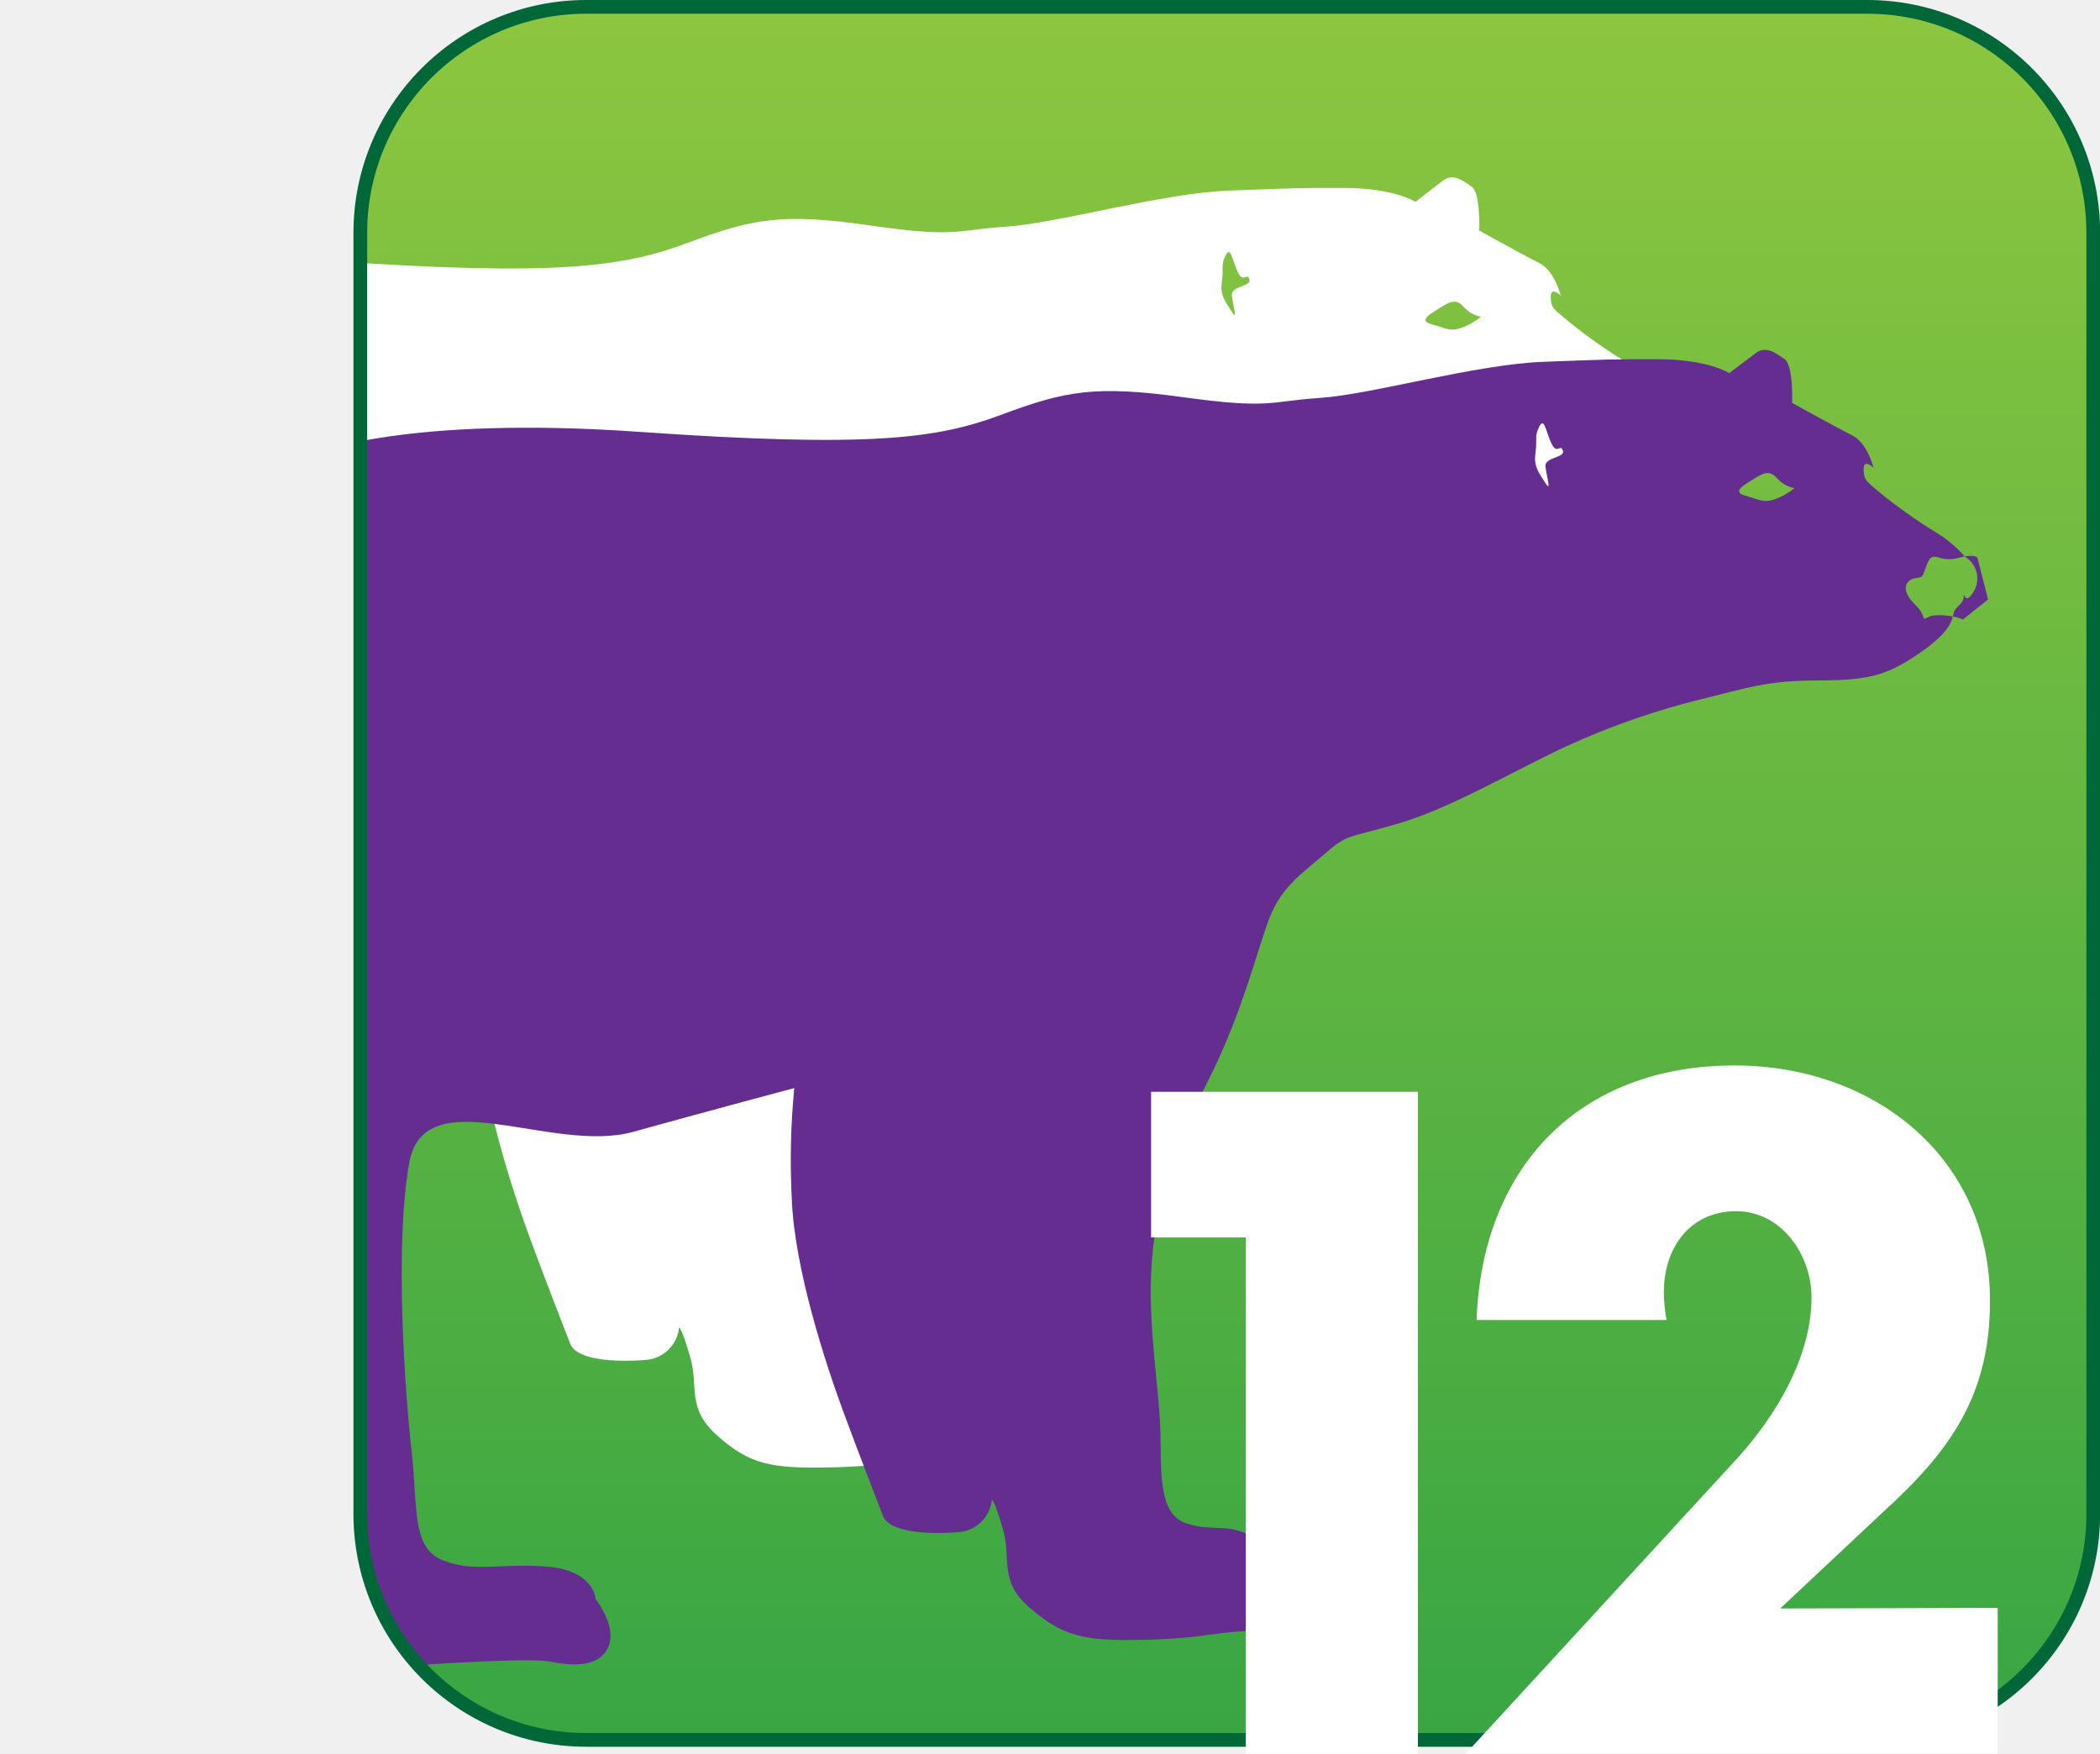
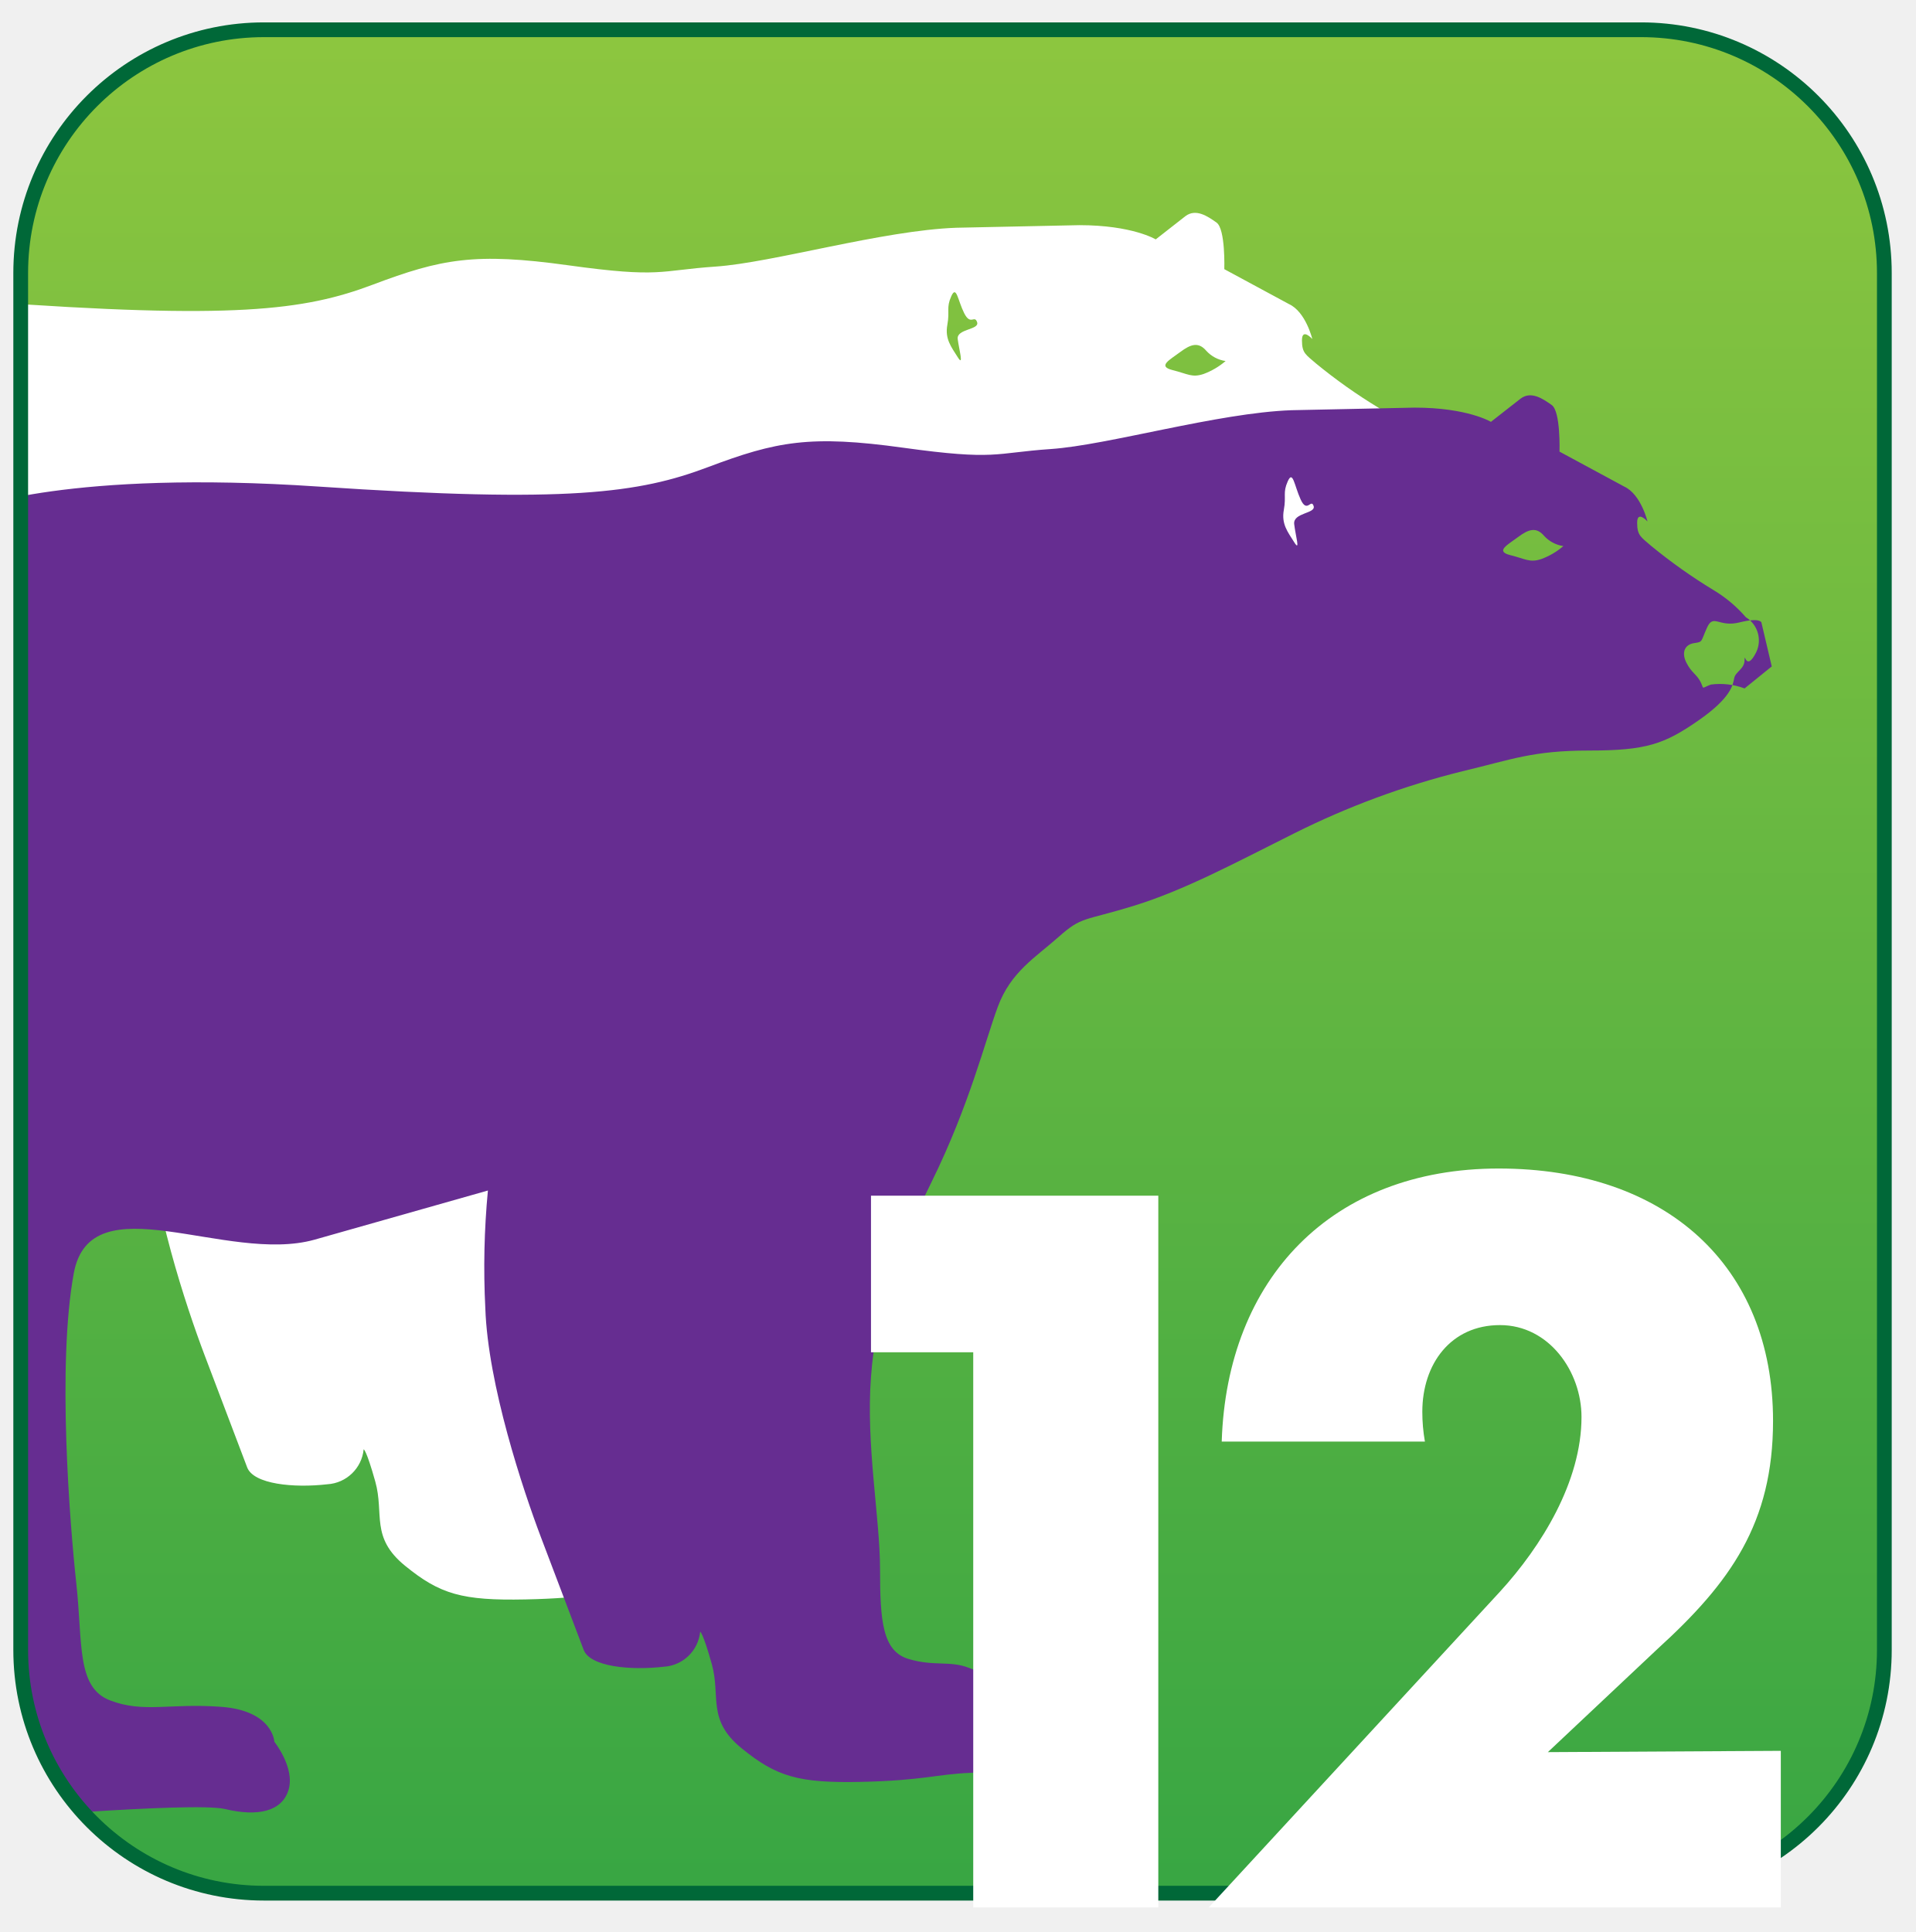
- <svg xmlns="http://www.w3.org/2000/svg" viewBox="0 0 174.5 145.71">
+ <svg xmlns="http://www.w3.org/2000/svg" viewBox="0 0 148 149.3">
  <defs>
-     <style>.cls-1,.cls-6{fill:none;}.cls-2{fill:url(#linear-gradient);}.cls-3{clip-path:url(#clip-path);}.cls-4,.cls-7{fill:#fff;}.cls-4,.cls-5{fill-rule:evenodd;}.cls-5{fill:#662d91;}.cls-6{stroke:#006838;stroke-miterlimit:10;stroke-width:1.14px;}</style>
-     <linearGradient id="linear-gradient" x1="101.94" y1="144.57" x2="101.94" y2="0.57" gradientUnits="userSpaceOnUse">
+     <style>.a,.f{fill:none;}.b{fill:url(#a);}.c{clip-path:url(#b);}.d,.g{fill:#fff;}.d,.e{fill-rule:evenodd;}.e{fill:#662d91;}.f{stroke:#006838;stroke-miterlimit:10;stroke-width:1.14px;}</style>
+     <linearGradient id="a" x1="73.6" y1="146.26" x2="73.6" y2="2.26" gradientUnits="userSpaceOnUse">
      <stop offset="0" stop-color="#38a643" />
      <stop offset="1" stop-color="#8dc63f" />
    </linearGradient>
-     <clipPath id="clip-path">
-       <rect class="cls-1" x="29.94" y="0.57" width="144" height="144" rx="18.78" ry="18.78" />
+     <clipPath id="b">
+       <rect class="a" x="1.6" y="2.3" width="144" height="144" rx="18.8" ry="18.8" />
    </clipPath>
  </defs>
-   <g id="Layer_2" data-name="Layer 2">
-     <g id="Layer_1-2" data-name="Layer 1">
-       <g id="_12" data-name="12">
-         <rect class="cls-2" x="29.94" y="0.57" width="144" height="144" rx="18.78" ry="18.78" />
-         <g class="cls-3">
-           <path class="cls-4" d="M0,124.73s17.25-1.45,19.74-.93,4.36.21,4.89-1.45-1.14-3.74-1.14-3.74-.11-2.39-4.05-2.7-6,.52-8.63-.52-2.08-4.36-2.6-9S6.75,89.4,8,82.34s11.85-.73,18.61-2.6S40,76.1,40,76.1a62.41,62.41,0,0,0-.21,9.15c.21,5.92,2.91,14,4.26,17.67s2.81,7.38,3.33,8.73S51,113.2,53.62,113a3,3,0,0,0,2.81-2.7s.21,0,.93,2.49S57,117,59.65,119.33s4.37,2.7,9.25,2.6,5.92-.62,8.52-.72,2.08-2.08,3.53-2.39,1.46-1.25,1.87-1.25.52-1,1.56-.93-1.56-1.77-1.56-1.77a4.8,4.8,0,0,0-2.18-1.14c-1.66-.52-1.77-.1-3.33-.73s-2.7-.1-4.67-.73-2.19-2.91-2.19-6.86-1.14-9.56-.73-14.86,1.76-9.25,4.68-15.07S78.46,64.67,79.5,62s2.91-3.85,4.68-5.41,1.87-1.24,5.82-2.39,7.8-3.33,12.37-5.61a62.93,62.93,0,0,1,13-4.78c3.85-.93,5.4-1.56,9.77-1.56s5.82-.52,8.42-2.29,2.7-2.8,2.81-3.32.83-.73.83-1.35.1,1,.93-.62a2.1,2.1,0,0,0-.83-2.7,10.29,10.29,0,0,0-2.49-2.08A41.54,41.54,0,0,1,130,26.43c-.83-.73-1.14-.83-1.14-1.76s.83-.11.83-.11-.52-2.08-1.77-2.7-5-2.7-5-2.7.11-3.12-.62-3.64-1.56-1.15-2.39-.52-2.29,1.77-2.29,1.77-1.77-1.15-5.92-1.15-3.74,0-9.46.21-14.23,2.7-18.6,3-4.16.94-11.43-.11-9.77-.52-15.07,1.46S46.35,23,27,21.65.21,23.41.21,23.41ZM103.82,23.21c.21.62-1.56.52-1.46,1.35s.52,2.18,0,1.35-1-1.35-.83-2.5-.11-1.35.31-2.18.52.31,1,1.35S103.62,22.58,103.82,23.21Zm17.56,4.05c-.93.31-1.24,0-2.39-.31s-.21-.83.63-1.35,1.35-.83,2-.11a2.52,2.52,0,0,0,1.45.83A5.59,5.59,0,0,1,121.38,27.26Zm17.77,8.31-2.08,1.66a5.42,5.42,0,0,0-2.6-.31c-.83.31-.52.41-.83-.21s-.73-.72-1.14-1.45-.1-1.35.62-1.45.52-.1,1-1.25.93,0,2.5-.41,1.66,0,1.66,0Z" />
-           <path class="cls-5" d="M26,139s17.25-1.45,19.74-.93,4.37.21,4.89-1.46-1.14-3.74-1.14-3.74-.1-2.39-4.05-2.7-6,.52-8.63-.52-2.08-4.37-2.6-9-1.46-16.94-.21-24,11.85-.73,18.6-2.6,13.4-3.64,13.4-3.64a62.5,62.5,0,0,0-.21,9.15c.21,5.92,2.91,14,4.26,17.67s2.81,7.38,3.32,8.73,3.64,1.56,6.24,1.35a3,3,0,0,0,2.81-2.7s.21,0,.93,2.5-.42,4.26,2.29,6.55,4.36,2.7,9.25,2.6,5.93-.62,8.52-.72,2.08-2.08,3.53-2.39,1.46-1.25,1.87-1.25.52-1,1.56-.94-1.56-1.77-1.56-1.77a4.81,4.81,0,0,0-2.18-1.14c-1.66-.52-1.77-.1-3.33-.73s-2.7-.1-4.67-.73-2.19-2.91-2.19-6.86-1.14-9.56-.73-14.86,1.76-9.25,4.68-15.07,4.05-10.81,5.09-13.51,2.91-3.85,4.68-5.41,1.87-1.25,5.82-2.39,7.8-3.33,12.37-5.61a62.8,62.8,0,0,1,13-4.78c3.84-.93,5.4-1.56,9.77-1.56s5.82-.52,8.41-2.29,2.7-2.8,2.81-3.32.83-.73.83-1.35.1,1,.94-.62a2.11,2.11,0,0,0-.83-2.7,10.3,10.3,0,0,0-2.5-2.08,41.52,41.52,0,0,1-4.78-3.42c-.83-.73-1.14-.83-1.14-1.77s.83-.11.83-.11-.52-2.08-1.77-2.7-5-2.7-5-2.7.11-3.12-.62-3.63-1.56-1.15-2.39-.52S143.69,31,143.69,31s-1.77-1.15-5.92-1.15-3.74,0-9.46.21-14.24,2.7-18.6,3S105.55,34,98.28,33s-9.77-.52-15.07,1.46S72.4,37.23,53.07,35.88s-26.81,1.76-26.81,1.76ZM129.87,37.44c.21.62-1.56.52-1.45,1.35s.52,2.18,0,1.35-1-1.35-.83-2.5-.11-1.35.31-2.18.52.31,1,1.35S129.66,36.82,129.87,37.44Zm17.56,4.06c-.93.31-1.25,0-2.39-.31s-.21-.83.62-1.35,1.35-.83,2-.11a2.52,2.52,0,0,0,1.46.83A5.61,5.61,0,0,1,147.43,41.5Zm17.77,8.31-2.08,1.66a5.42,5.42,0,0,0-2.6-.31c-.83.31-.52.41-.83-.21s-.73-.73-1.14-1.45-.11-1.35.62-1.46.52-.1,1-1.25.93,0,2.49-.42,1.66,0,1.66,0Z" />
-         </g>
-         <rect class="cls-6" x="29.94" y="0.57" width="144" height="144" rx="18.78" ry="18.78" />
-         <path class="cls-7" d="M95.65,102.82V90.72h22.17v55h-14.3V102.82Z" />
-         <path class="cls-7" d="M166,133.6v12.11h-44.2l22.46-24.43c3.21-3.5,6.27-8.46,6.27-13.49,0-3.5-2.48-7.15-6.27-7.15s-6,3-6,6.71a13.2,13.2,0,0,0,.22,2.33H122.7c.44-12.62,8.46-21.15,21.44-21.15,11.52,0,21.22,7.58,21.22,19.54,0,7.88-3.28,12.47-8.9,17.58l-8.53,8Z" />
-       </g>
-     </g>
+   <rect class="b" x="1.6" y="2.3" width="144" height="144" rx="18.8" ry="18.8" />
+   <g class="c">
+     <path class="d" d="M-28.3,126.4s17.2-1.5,19.7-.9,4.4.2,4.9-1.5-1.1-3.7-1.1-3.7-.1-2.4-4.1-2.7-6,.5-8.6-.5-2.1-4.4-2.6-9-1.5-16.9-.2-24,11.8-.7,18.6-2.6l13.4-3.6a62.4,62.4,0,0,0-.2,9.1c.2,5.9,2.9,14,4.3,17.7l3.3,8.7c.5,1.3,3.6,1.6,6.2,1.3a3,3,0,0,0,2.8-2.7s.2,0,.9,2.5-.4,4.3,2.3,6.5,4.4,2.7,9.3,2.6,5.9-.6,8.5-.7,2.1-2.1,3.5-2.4,1.5-1.2,1.9-1.2.5-1,1.6-.9-1.6-1.8-1.6-1.8a4.8,4.8,0,0,0-2.2-1.1c-1.7-.5-1.8-.1-3.3-.7s-2.7-.1-4.7-.7-2.2-2.9-2.2-6.9-1.1-9.6-.7-14.9,1.8-9.2,4.7-15.1,4.1-10.8,5.1-13.5,2.9-3.8,4.7-5.4,1.9-1.2,5.8-2.4,7.8-3.3,12.4-5.6a62.9,62.9,0,0,1,13-4.8c3.8-.9,5.4-1.6,9.8-1.6s5.8-.5,8.4-2.3,2.7-2.8,2.8-3.3.8-.7.8-1.4.1,1,.9-.6a2.1,2.1,0,0,0-.8-2.7,10.3,10.3,0,0,0-2.5-2.1,41.5,41.5,0,0,1-4.8-3.4c-.8-.7-1.1-.8-1.1-1.8s.8-.1.8-.1-.5-2.1-1.8-2.7l-5-2.7s.1-3.1-.6-3.6-1.6-1.1-2.4-.5l-2.3,1.8s-1.8-1.1-5.9-1.1l-9.5.2c-5.7.2-14.2,2.7-18.6,3s-4.2.9-11.4-.1-9.8-.5-15.1,1.5S18,24.7-1.3,23.3s-26.8,1.8-26.8,1.8ZM75.5,24.9c.2.6-1.6.5-1.5,1.3s.5,2.2,0,1.4-1-1.4-.8-2.5-.1-1.3.3-2.2.5.3,1,1.3S75.3,24.3,75.5,24.9ZM93,28.9c-.9.3-1.2,0-2.4-.3s-.2-.8.6-1.4,1.4-.8,2-.1a2.5,2.5,0,0,0,1.5.8A5.6,5.6,0,0,1,93,28.9Zm17.8,8.3-2.1,1.7a5.4,5.4,0,0,0-2.6-.3c-.8.3-.5.4-.8-.2s-.7-.7-1.1-1.5-.1-1.4.6-1.5.5-.1,1-1.2.9,0,2.5-.4,1.7,0,1.7,0Z" />
+     <path class="e" d="M-2.3,140.7s17.2-1.5,19.7-.9,4.4.2,4.9-1.5-1.1-3.7-1.1-3.7-.1-2.4-4.1-2.7-6,.5-8.6-.5-2.1-4.4-2.6-9-1.5-16.9-.2-24,11.8-.7,18.6-2.6L37.7,92a62.5,62.5,0,0,0-.2,9.1c.2,5.9,2.9,14,4.3,17.7l3.3,8.7c.5,1.3,3.6,1.6,6.2,1.3a3,3,0,0,0,2.8-2.7s.2,0,.9,2.5-.4,4.3,2.3,6.5,4.4,2.7,9.2,2.6,5.9-.6,8.5-.7,2.1-2.1,3.5-2.4,1.5-1.2,1.9-1.2.5-1,1.6-.9-1.6-1.8-1.6-1.8a4.8,4.8,0,0,0-2.2-1.1c-1.7-.5-1.8-.1-3.3-.7s-2.7-.1-4.7-.7-2.2-2.9-2.2-6.9-1.1-9.6-.7-14.9,1.8-9.2,4.7-15.1,4.1-10.8,5.1-13.5,2.9-3.8,4.7-5.4,1.9-1.2,5.8-2.4,7.8-3.3,12.4-5.6a62.8,62.8,0,0,1,13-4.8c3.8-.9,5.4-1.6,9.8-1.6s5.8-.5,8.4-2.3,2.7-2.8,2.8-3.3.8-.7.8-1.4.1,1,.9-.6a2.1,2.1,0,0,0-.8-2.7,10.3,10.3,0,0,0-2.5-2.1,41.5,41.5,0,0,1-4.8-3.4c-.8-.7-1.1-.8-1.1-1.8s.8-.1.8-.1-.5-2.1-1.8-2.7l-5-2.7s.1-3.1-.6-3.6-1.6-1.1-2.4-.5l-2.3,1.8s-1.8-1.1-5.9-1.1l-9.5.2c-5.7.2-14.2,2.7-18.6,3s-4.2.9-11.4-.1-9.8-.5-15.1,1.5-10.8,2.8-30.1,1.5S-2.1,39.3-2.1,39.3ZM101.5,39.1c.2.6-1.6.5-1.5,1.4s.5,2.2,0,1.4-1-1.4-.8-2.5-.1-1.3.3-2.2.5.3,1,1.4S101.3,38.5,101.5,39.1Zm17.6,4.1c-.9.3-1.2,0-2.4-.3s-.2-.8.6-1.4,1.4-.8,2-.1a2.5,2.5,0,0,0,1.5.8A5.6,5.6,0,0,1,119.1,43.2Zm17.8,8.3-2.1,1.7a5.4,5.4,0,0,0-2.6-.3c-.8.3-.5.4-.8-.2s-.7-.7-1.1-1.5-.1-1.4.6-1.5.5-.1,1-1.2.9,0,2.5-.4,1.7,0,1.7,0Z" />
  </g>
+   <rect class="f" x="1.6" y="2.3" width="144" height="144" rx="18.8" ry="18.8" />
+   <path class="g" d="M67.3,104.5V92.4H89.5v55H75.2V104.5Z" />
+   <path class="g" d="M137.6,135.3v12.1H93.4L115.9,123c3.2-3.5,6.3-8.5,6.3-13.5,0-3.5-2.5-7.1-6.3-7.1s-6,3-6,6.7a13.2,13.2,0,0,0,.2,2.3H94.4c.4-12.6,8.5-21.1,21.4-21.1S137,97.8,137,109.8c0,7.9-3.3,12.5-8.9,17.6l-8.5,8Z" />
</svg>
